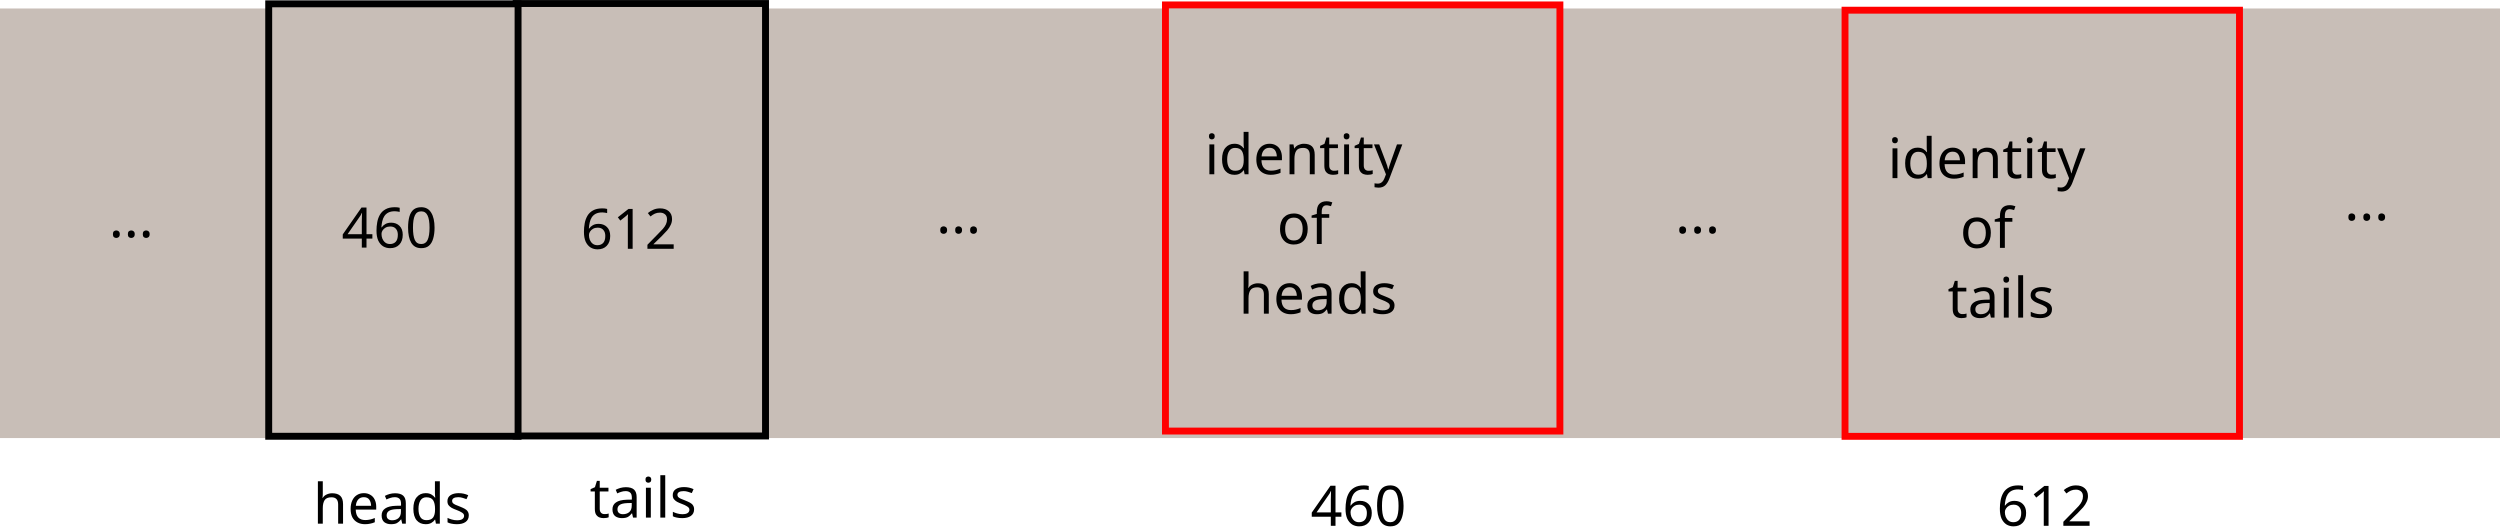
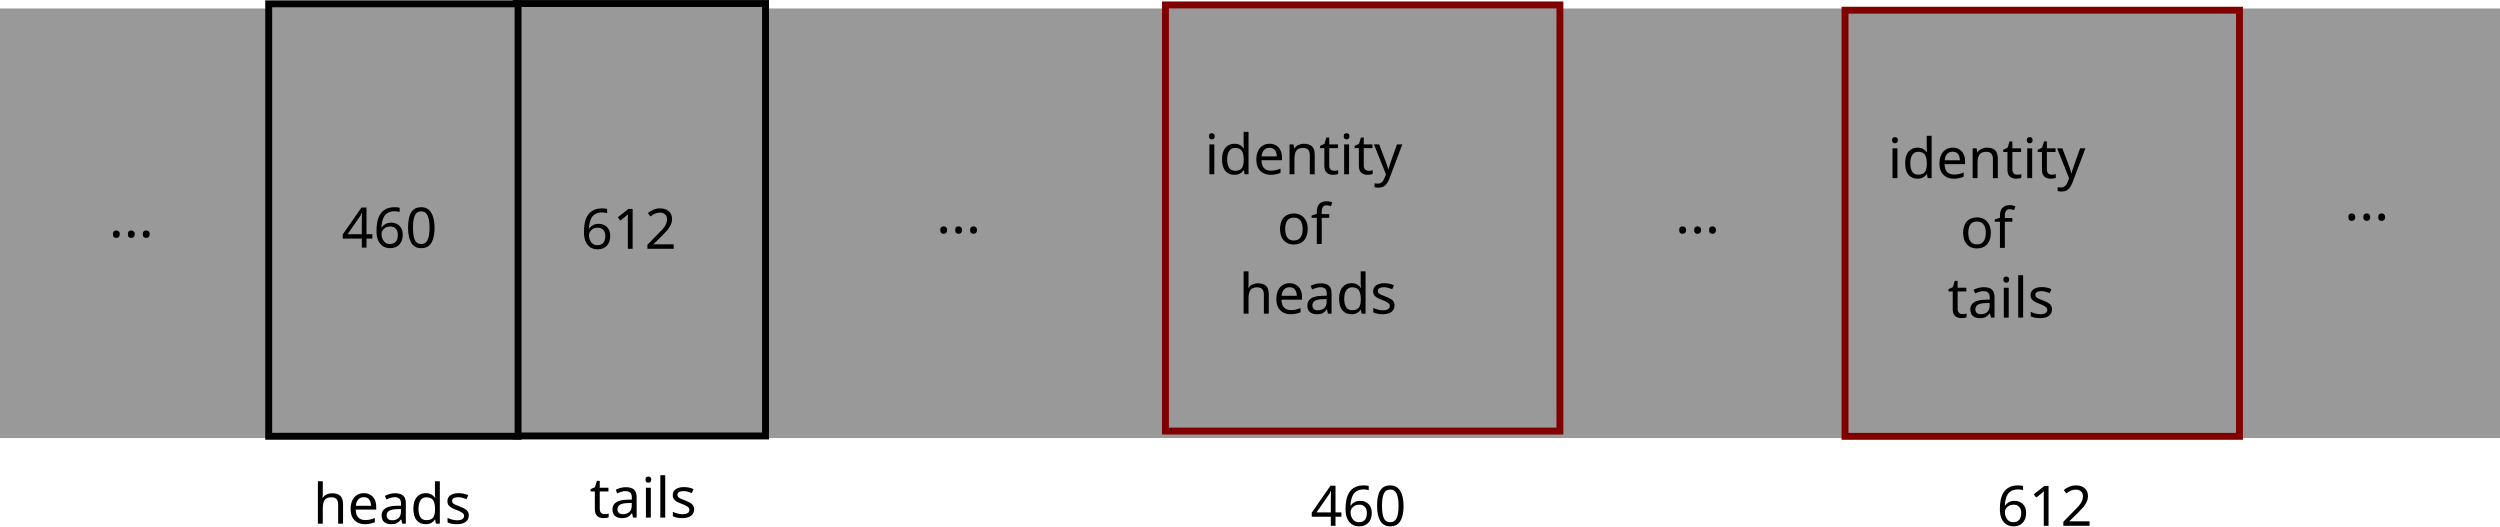
<svg xmlns="http://www.w3.org/2000/svg" width="358.604" height="75.536" id="svg2" version="1.1">
  <defs id="defs4" />
  <g id="layer1" transform="translate(-95.96449,-54.125)">
-     <rect style="fill:#c8beb7;fill-opacity:1;stroke-width:2;stroke-miterlimit:4;stroke-dasharray:none" id="rect2988" width="358.604" height="61.619" x="95.964" y="55.342" />
-     <rect style="fill:#c8beb7;fill-opacity:1;stroke:#000000;stroke-width:0.992;stroke-miterlimit:4;stroke-opacity:1;stroke-dasharray:none" id="rect3758" width="35.768" height="62.032" x="170.004" y="54.63" />
-     <rect style="fill:#c8beb7;fill-opacity:1;stroke:#000000;stroke-width:0.992;stroke-miterlimit:4;stroke-opacity:1;stroke-dasharray:none" id="rect3758-5" width="35.768" height="62.032" x="134.509" y="54.673" />
+     <rect style="fill:#999999;fill-opacity:1;stroke-width:2;stroke-miterlimit:4;stroke-dasharray:none" id="rect2988" width="358.604" height="61.619" x="95.964" y="55.342" />
+     <rect style="fill:#999999;fill-opacity:1;stroke:#000000;stroke-width:0.992;stroke-miterlimit:4;stroke-opacity:1;stroke-dasharray:none" id="rect3758" width="35.768" height="62.032" x="170.004" y="54.63" />
+     <rect style="fill:#999999;fill-opacity:1;stroke:#000000;stroke-width:0.992;stroke-miterlimit:4;stroke-opacity:1;stroke-dasharray:none" id="rect3758-5" width="35.768" height="62.032" x="134.509" y="54.673" />
    <text xml:space="preserve" style="font-size:8px;font-style:normal;font-weight:normal;line-height:125%;letter-spacing:0px;word-spacing:0px;fill:#000000;fill-opacity:1;stroke:none;font-family:Sans" x="144.957" y="89.646" id="text3796">
      <tspan id="tspan3798" x="144.957" y="89.646">460</tspan>
    </text>
    <text xml:space="preserve" style="font-size:8px;font-style:normal;font-weight:normal;line-height:125%;letter-spacing:0px;word-spacing:0px;fill:#000000;fill-opacity:1;stroke:none;font-family:Sans" x="179.29" y="89.815" id="text3796-1">
      <tspan id="tspan3798-3" x="179.29" y="89.815">612</tspan>
    </text>
    <text xml:space="preserve" style="font-size:8px;font-style:normal;font-weight:normal;line-height:125%;letter-spacing:0px;word-spacing:0px;fill:#000000;fill-opacity:1;stroke:none;font-family:Sans" x="140.876" y="129.24" id="text3821">
      <tspan id="tspan3823" x="140.876" y="129.24">heads</tspan>
    </text>
    <text xml:space="preserve" style="font-size:8px;font-style:normal;font-weight:normal;line-height:125%;letter-spacing:0px;word-spacing:0px;fill:#000000;fill-opacity:1;stroke:none;font-family:Sans" x="180.553" y="128.37" id="text3821-0">
      <tspan x="180.553" y="128.37" id="tspan3846">tails</tspan>
    </text>
-     <rect style="fill:#c8beb7;fill-opacity:1;stroke:#ff0000;stroke-width:0.988;stroke-miterlimit:4;stroke-opacity:1;stroke-dasharray:none" id="rect3850" width="56.581" height="61.126" x="263.139" y="54.831" />
-     <rect style="fill:#c8beb7;fill-opacity:1;stroke:#ff0000;stroke-width:0.988;stroke-miterlimit:4;stroke-opacity:1;stroke-dasharray:none" id="rect3850-2" width="56.581" height="61.126" x="360.618" y="55.588" />
+     <rect style="fill:#999999;fill-opacity:1;stroke:#800000;stroke-width:0.988;stroke-miterlimit:4;stroke-opacity:1;stroke-dasharray:none" id="rect3850" width="56.581" height="61.126" x="263.139" y="54.831" />
+     <rect style="fill:#999999;fill-opacity:1;stroke:#800000;stroke-width:0.988;stroke-miterlimit:4;stroke-opacity:1;stroke-dasharray:none" id="rect3850-2" width="56.581" height="61.126" x="360.618" y="55.588" />
    <text xml:space="preserve" style="font-size:8px;font-style:normal;font-weight:normal;line-height:125%;letter-spacing:0px;word-spacing:0px;fill:#000000;fill-opacity:1;stroke:none;font-family:Sans" x="283.955" y="129.548" id="text3796-8">
      <tspan id="tspan3798-1" x="283.955" y="129.548">460</tspan>
    </text>
    <text xml:space="preserve" style="font-size:8px;font-style:normal;font-weight:normal;line-height:125%;letter-spacing:0px;word-spacing:0px;fill:#000000;fill-opacity:1;stroke:none;font-family:Sans" x="382.391" y="129.548" id="text3796-1-3">
      <tspan id="tspan3798-3-8" x="382.391" y="129.548">612</tspan>
    </text>
    <text xml:space="preserve" style="font-size:8px;font-style:normal;font-weight:normal;text-align:center;line-height:125%;letter-spacing:0px;word-spacing:0px;text-anchor:middle;fill:#000000;fill-opacity:1;stroke:none;font-family:Sans" x="290.213" y="79.121" id="text3912">
      <tspan id="tspan3914" x="290.213" y="79.121">identity</tspan>
      <tspan x="290.213" y="89.121" id="tspan3916">of</tspan>
      <tspan x="290.213" y="99.121" id="tspan3918">heads</tspan>
    </text>
    <text xml:space="preserve" style="font-size:8px;font-style:normal;font-weight:normal;text-align:center;line-height:125%;letter-spacing:0px;word-spacing:0px;text-anchor:middle;fill:#000000;fill-opacity:1;stroke:none;font-family:Sans" x="388.202" y="79.679" id="text3912-2">
      <tspan id="tspan3914-8" x="388.202" y="79.679">identity</tspan>
      <tspan x="388.202" y="89.679" id="tspan3916-4">of</tspan>
      <tspan x="388.202" y="99.679" id="tspan3947">tails</tspan>
    </text>
    <text xml:space="preserve" style="font-size:8px;font-style:normal;font-weight:normal;line-height:125%;letter-spacing:0px;word-spacing:0px;fill:#000000;fill-opacity:1;stroke:none;font-family:Sans" x="111.581" y="88.151" id="text3951">
      <tspan id="tspan3953" x="111.581" y="88.151">...</tspan>
    </text>
    <text xml:space="preserve" style="font-size:8px;font-style:normal;font-weight:normal;line-height:125%;letter-spacing:0px;word-spacing:0px;fill:#000000;fill-opacity:1;stroke:none;font-family:Sans" x="230.254" y="87.561" id="text3951-2">
      <tspan id="tspan3953-5" x="230.254" y="87.561">...</tspan>
    </text>
    <text xml:space="preserve" style="font-size:8px;font-style:normal;font-weight:normal;line-height:125%;letter-spacing:0px;word-spacing:0px;fill:#000000;fill-opacity:1;stroke:none;font-family:Sans" x="336.254" y="87.561" id="text3951-2-1">
      <tspan id="tspan3953-5-3" x="336.254" y="87.561">...</tspan>
    </text>
    <text xml:space="preserve" style="font-size:8px;font-style:normal;font-weight:normal;line-height:125%;letter-spacing:0px;word-spacing:0px;fill:#000000;fill-opacity:1;stroke:none;font-family:Sans" x="432.239" y="85.703" id="text3951-2-1-7">
      <tspan id="tspan3953-5-3-9" x="432.239" y="85.703">...</tspan>
    </text>
  </g>
</svg>
